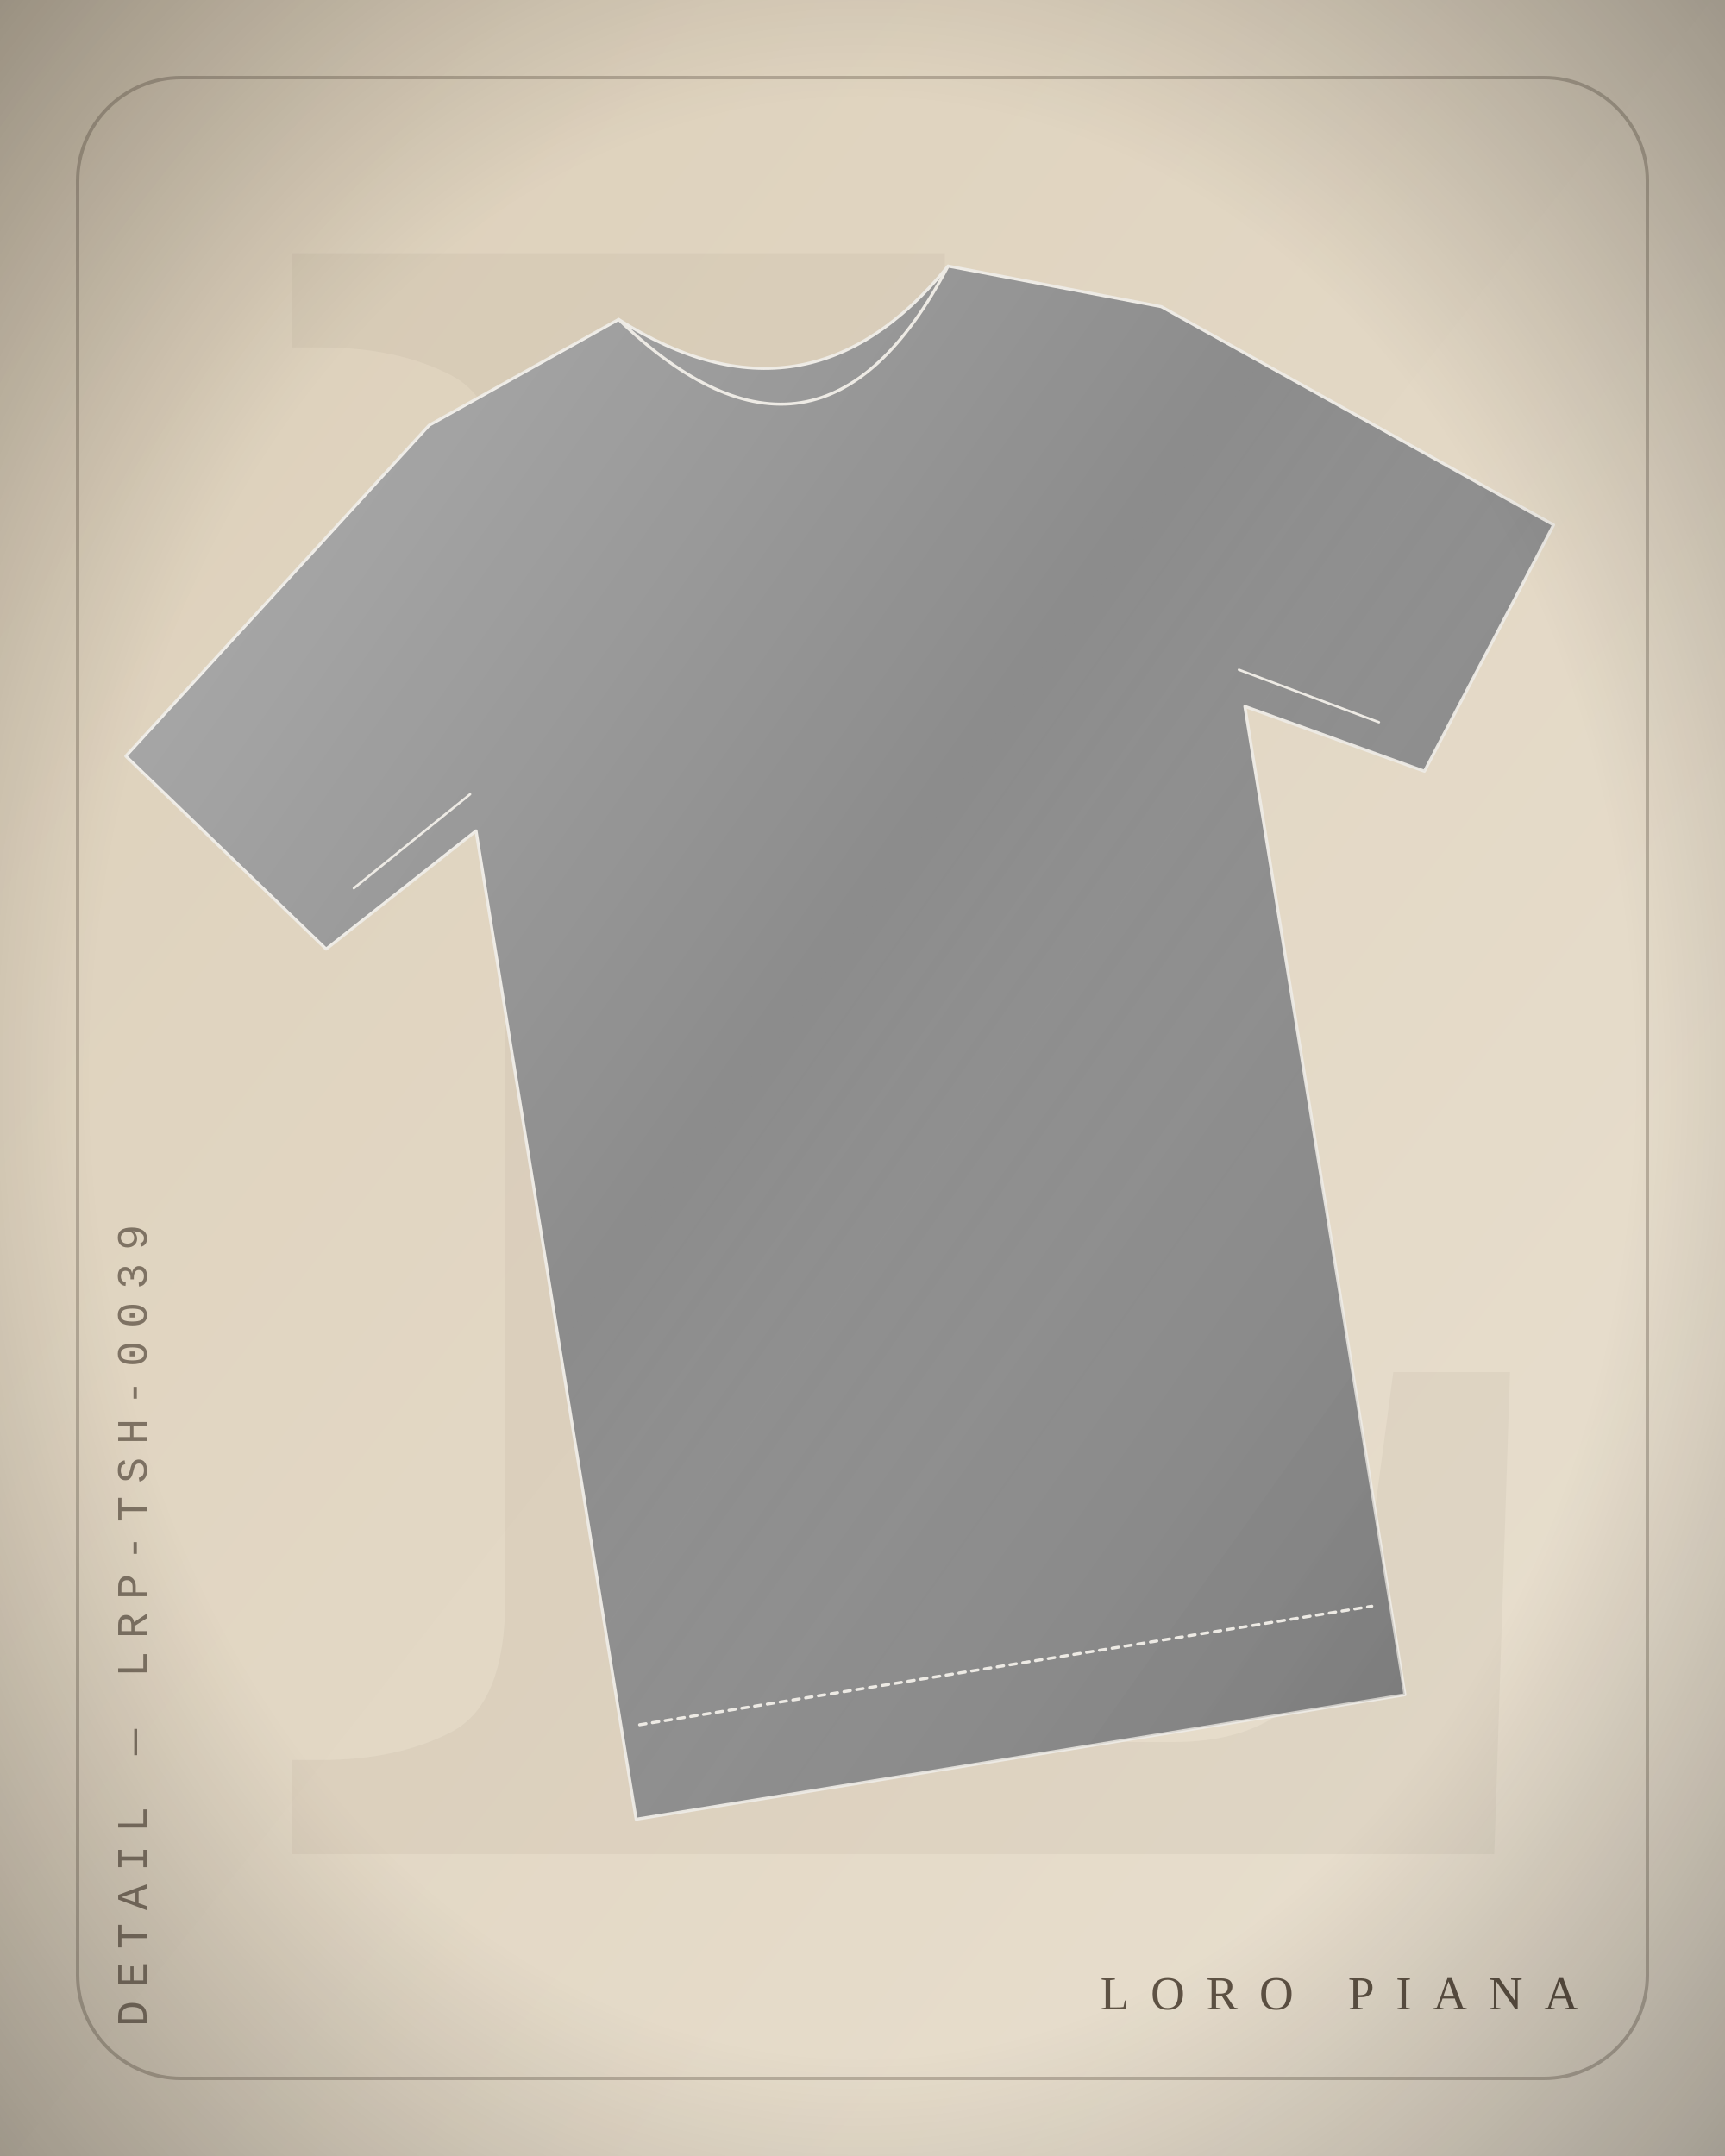
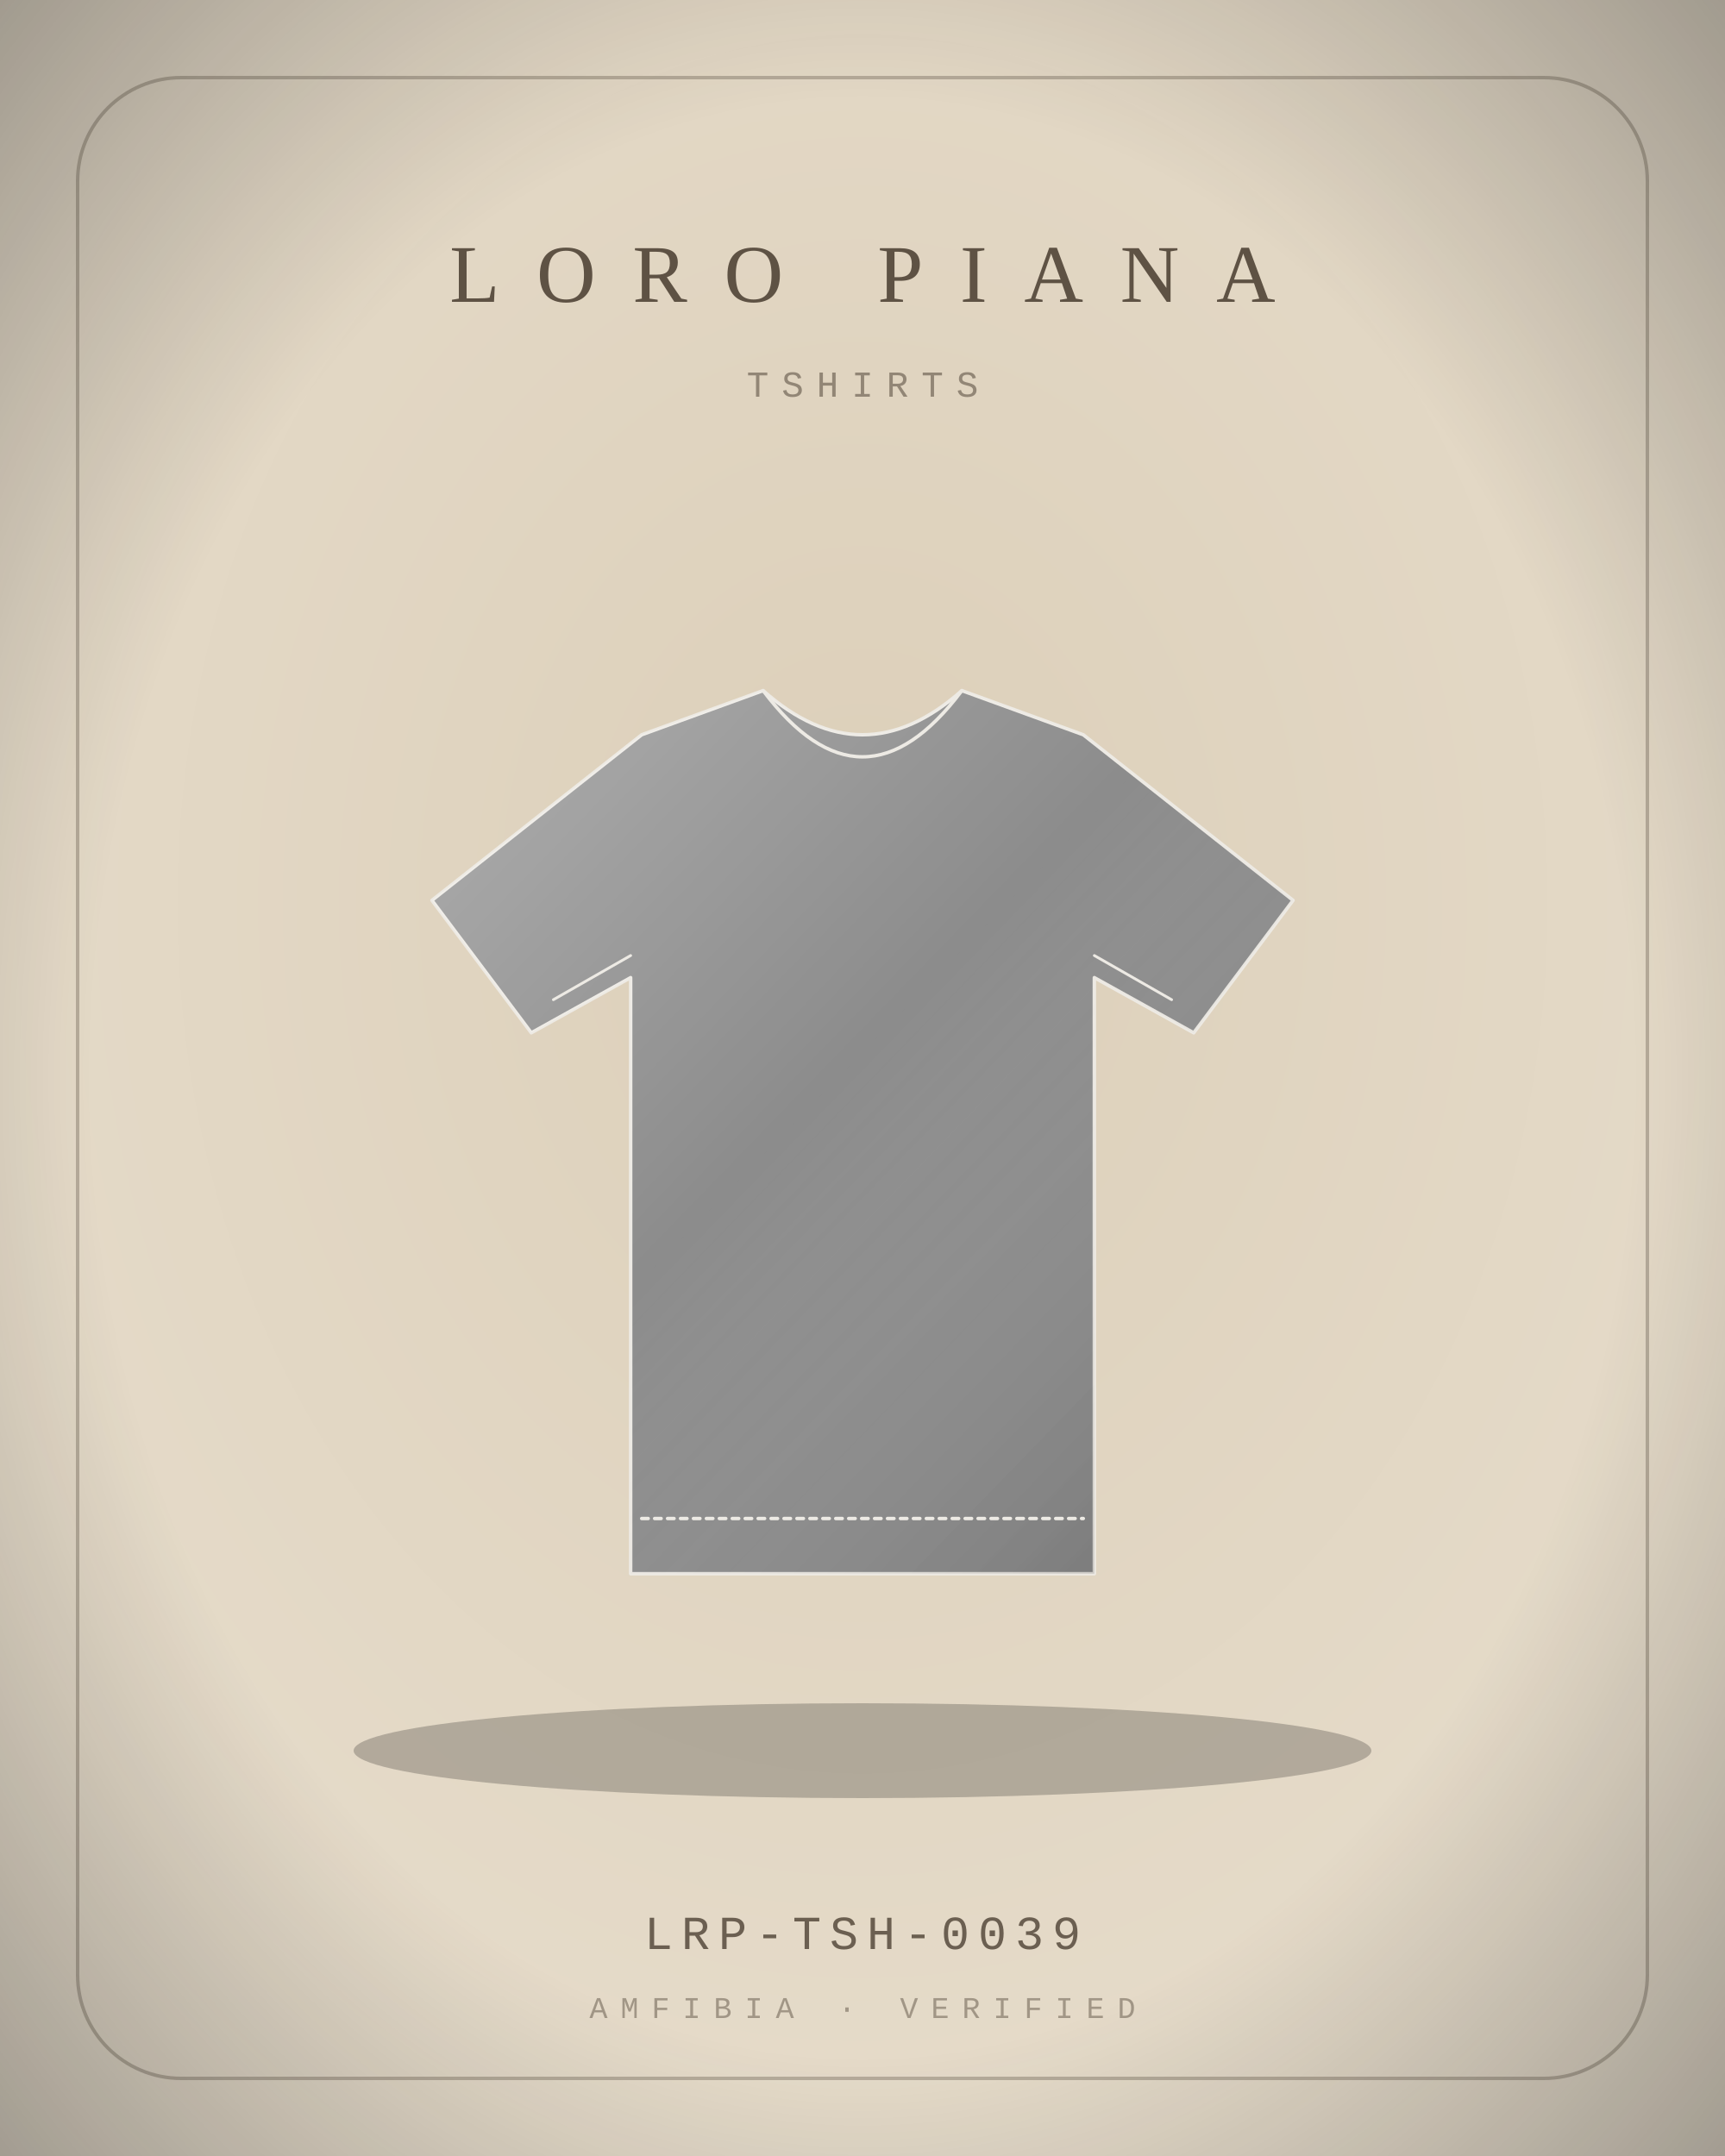
<svg xmlns="http://www.w3.org/2000/svg" viewBox="0 0 400 500" width="800" height="1000">
  <defs>
    <radialGradient id="bg" cx="50%" cy="42%" r="80%">
      <stop offset="0" stop-color="#DCCFB9" />
      <stop offset="1" stop-color="#E9E0D0" />
    </radialGradient>
    <linearGradient id="bgd" x1="0" y1="0" x2="1" y2="1">
      <stop offset="0" stop-color="#DCCFB9" />
      <stop offset="1" stop-color="#E9E0D0" />
    </linearGradient>
    <linearGradient id="sheen" x1="0" y1="0" x2="1" y2="1">
      <stop offset="0" stop-color="#fff" stop-opacity=".30" />
      <stop offset=".45" stop-color="#fff" stop-opacity="0" />
      <stop offset="1" stop-color="#000" stop-opacity=".22" />
    </linearGradient>
    <linearGradient id="multi" x1="0" y1="0" x2="1" y2="1">
      <stop offset="0" stop-color="#B3122E" />
      <stop offset=".35" stop-color="#C9A227" />
      <stop offset=".7" stop-color="#2F5D46" />
      <stop offset="1" stop-color="#3557A0" />
    </linearGradient>
    <radialGradient id="vig" cx="50%" cy="50%" r="75%">
      <stop offset=".6" stop-color="#000" stop-opacity="0" />
      <stop offset="1" stop-color="#000" stop-opacity=".35" />
    </radialGradient>
  </defs>
-   <rect width="400" height="500" fill="url(#bgd)" />
-   <text x="210" y="430" text-anchor="middle" font-family="Georgia, serif" font-size="520" fill="#5E5244" opacity="0.06">L</text>
+   <rect width="400" height="500" fill="url(#bg)" />
  <rect x="18" y="18" width="364" height="464" rx="24" fill="none" stroke="#5E5244" stroke-width="0.8" opacity="0.35" />
-   <g transform="rotate(-9.2 200 250) translate(-4 20) scale(2.15)">
-     <path d="M60 30 L82 22 Q100 38 118 22 L140 30 L178 60 L160 84 L142 74 L142 182 L58 182 L58 74 L40 84 L22 60 Z" fill="#8C8C8C" stroke="#EDEAE4" stroke-width="1.4" stroke-linejoin="round" stroke-linecap="round" vector-effect="non-scaling-stroke" />
+   <ellipse cx="200" cy="406" rx="118" ry="11" fill="#000" opacity="0.22" />
+   <g transform="translate(72 132) scale(1.28)">
+     <path d="M60 30 L82 22 Q100 38 118 22 L140 30 L178 60 L160 84 L142 74 L142 182 L58 182 L58 74 L40 84 L22 60 Z" fill="#8C8C8C" stroke="#EDEAE4" stroke-width="1.6" stroke-linejoin="round" stroke-linecap="round" vector-effect="non-scaling-stroke" />
    <path d="M60 30 L82 22 Q100 38 118 22 L140 30 L178 60 L160 84 L142 74 L142 182 L58 182 L58 74 L40 84 L22 60 Z" fill="url(#sheen)" stroke="none" />
-     <path d="M82 22 Q100 46 118 22" fill="none" stroke="#EDEAE4" stroke-width="1.4" stroke-linejoin="round" stroke-linecap="round" vector-effect="non-scaling-stroke" />
-     <path d="M60 172 L140 172" fill="none" stroke="#EDEAE4" stroke-width="1.4" stroke-dasharray="3 3" stroke-linejoin="round" stroke-linecap="round" vector-effect="non-scaling-stroke" />
-     <path d="M44 78 L58 70 M156 78 L142 70" fill="none" stroke="#EDEAE4" stroke-width="1.12" stroke-linejoin="round" stroke-linecap="round" vector-effect="non-scaling-stroke" />
-   </g>
-   <g transform="translate(34 470) rotate(-90)">
-     <text x="0" y="0" text-anchor="start" font-family="'Courier New', Courier, monospace" font-size="10" letter-spacing="3" fill="#5E5244" opacity="0.75">DETAIL — LRP-TSH-0039</text>
+     <path d="M82 22 Q100 46 118 22" fill="none" stroke="#EDEAE4" stroke-width="1.6" stroke-linejoin="round" stroke-linecap="round" vector-effect="non-scaling-stroke" />
+     <path d="M60 172 L140 172" fill="none" stroke="#EDEAE4" stroke-width="1.6" stroke-dasharray="3 3" stroke-linejoin="round" stroke-linecap="round" vector-effect="non-scaling-stroke" />
+     <path d="M44 78 L58 70 M156 78 L142 70" fill="none" stroke="#EDEAE4" stroke-width="1.28" stroke-linejoin="round" stroke-linecap="round" vector-effect="non-scaling-stroke" />
  </g>
  <g>
-     <text x="366" y="466" text-anchor="end" font-size="11" fill="#5E5244" font-family="Georgia, 'Times New Roman', serif" font-weight="400" letter-spacing="4.95">LORO PIANA</text>
+     <text x="200" y="70" text-anchor="middle" font-size="19" fill="#5E5244" font-family="Georgia, 'Times New Roman', serif" font-weight="400" letter-spacing="8.55">LORO PIANA</text>
  </g>
+   <text x="200" y="92" text-anchor="middle" font-family="'Courier New', Courier, monospace" font-size="8.5" letter-spacing="3" fill="#5E5244" opacity="0.6">TSHIRTS</text>
+   <text x="200" y="452" text-anchor="middle" font-family="'Courier New', Courier, monospace" font-size="11" letter-spacing="2" fill="#5E5244" opacity="0.9">LRP-TSH-0039</text>
+   <text x="200" y="468" text-anchor="middle" font-family="'Courier New', Courier, monospace" font-size="7" letter-spacing="3" fill="#5E5244" opacity="0.5">AMFIBIA · VERIFIED</text>
  <rect width="400" height="500" fill="url(#vig)" />
</svg>
